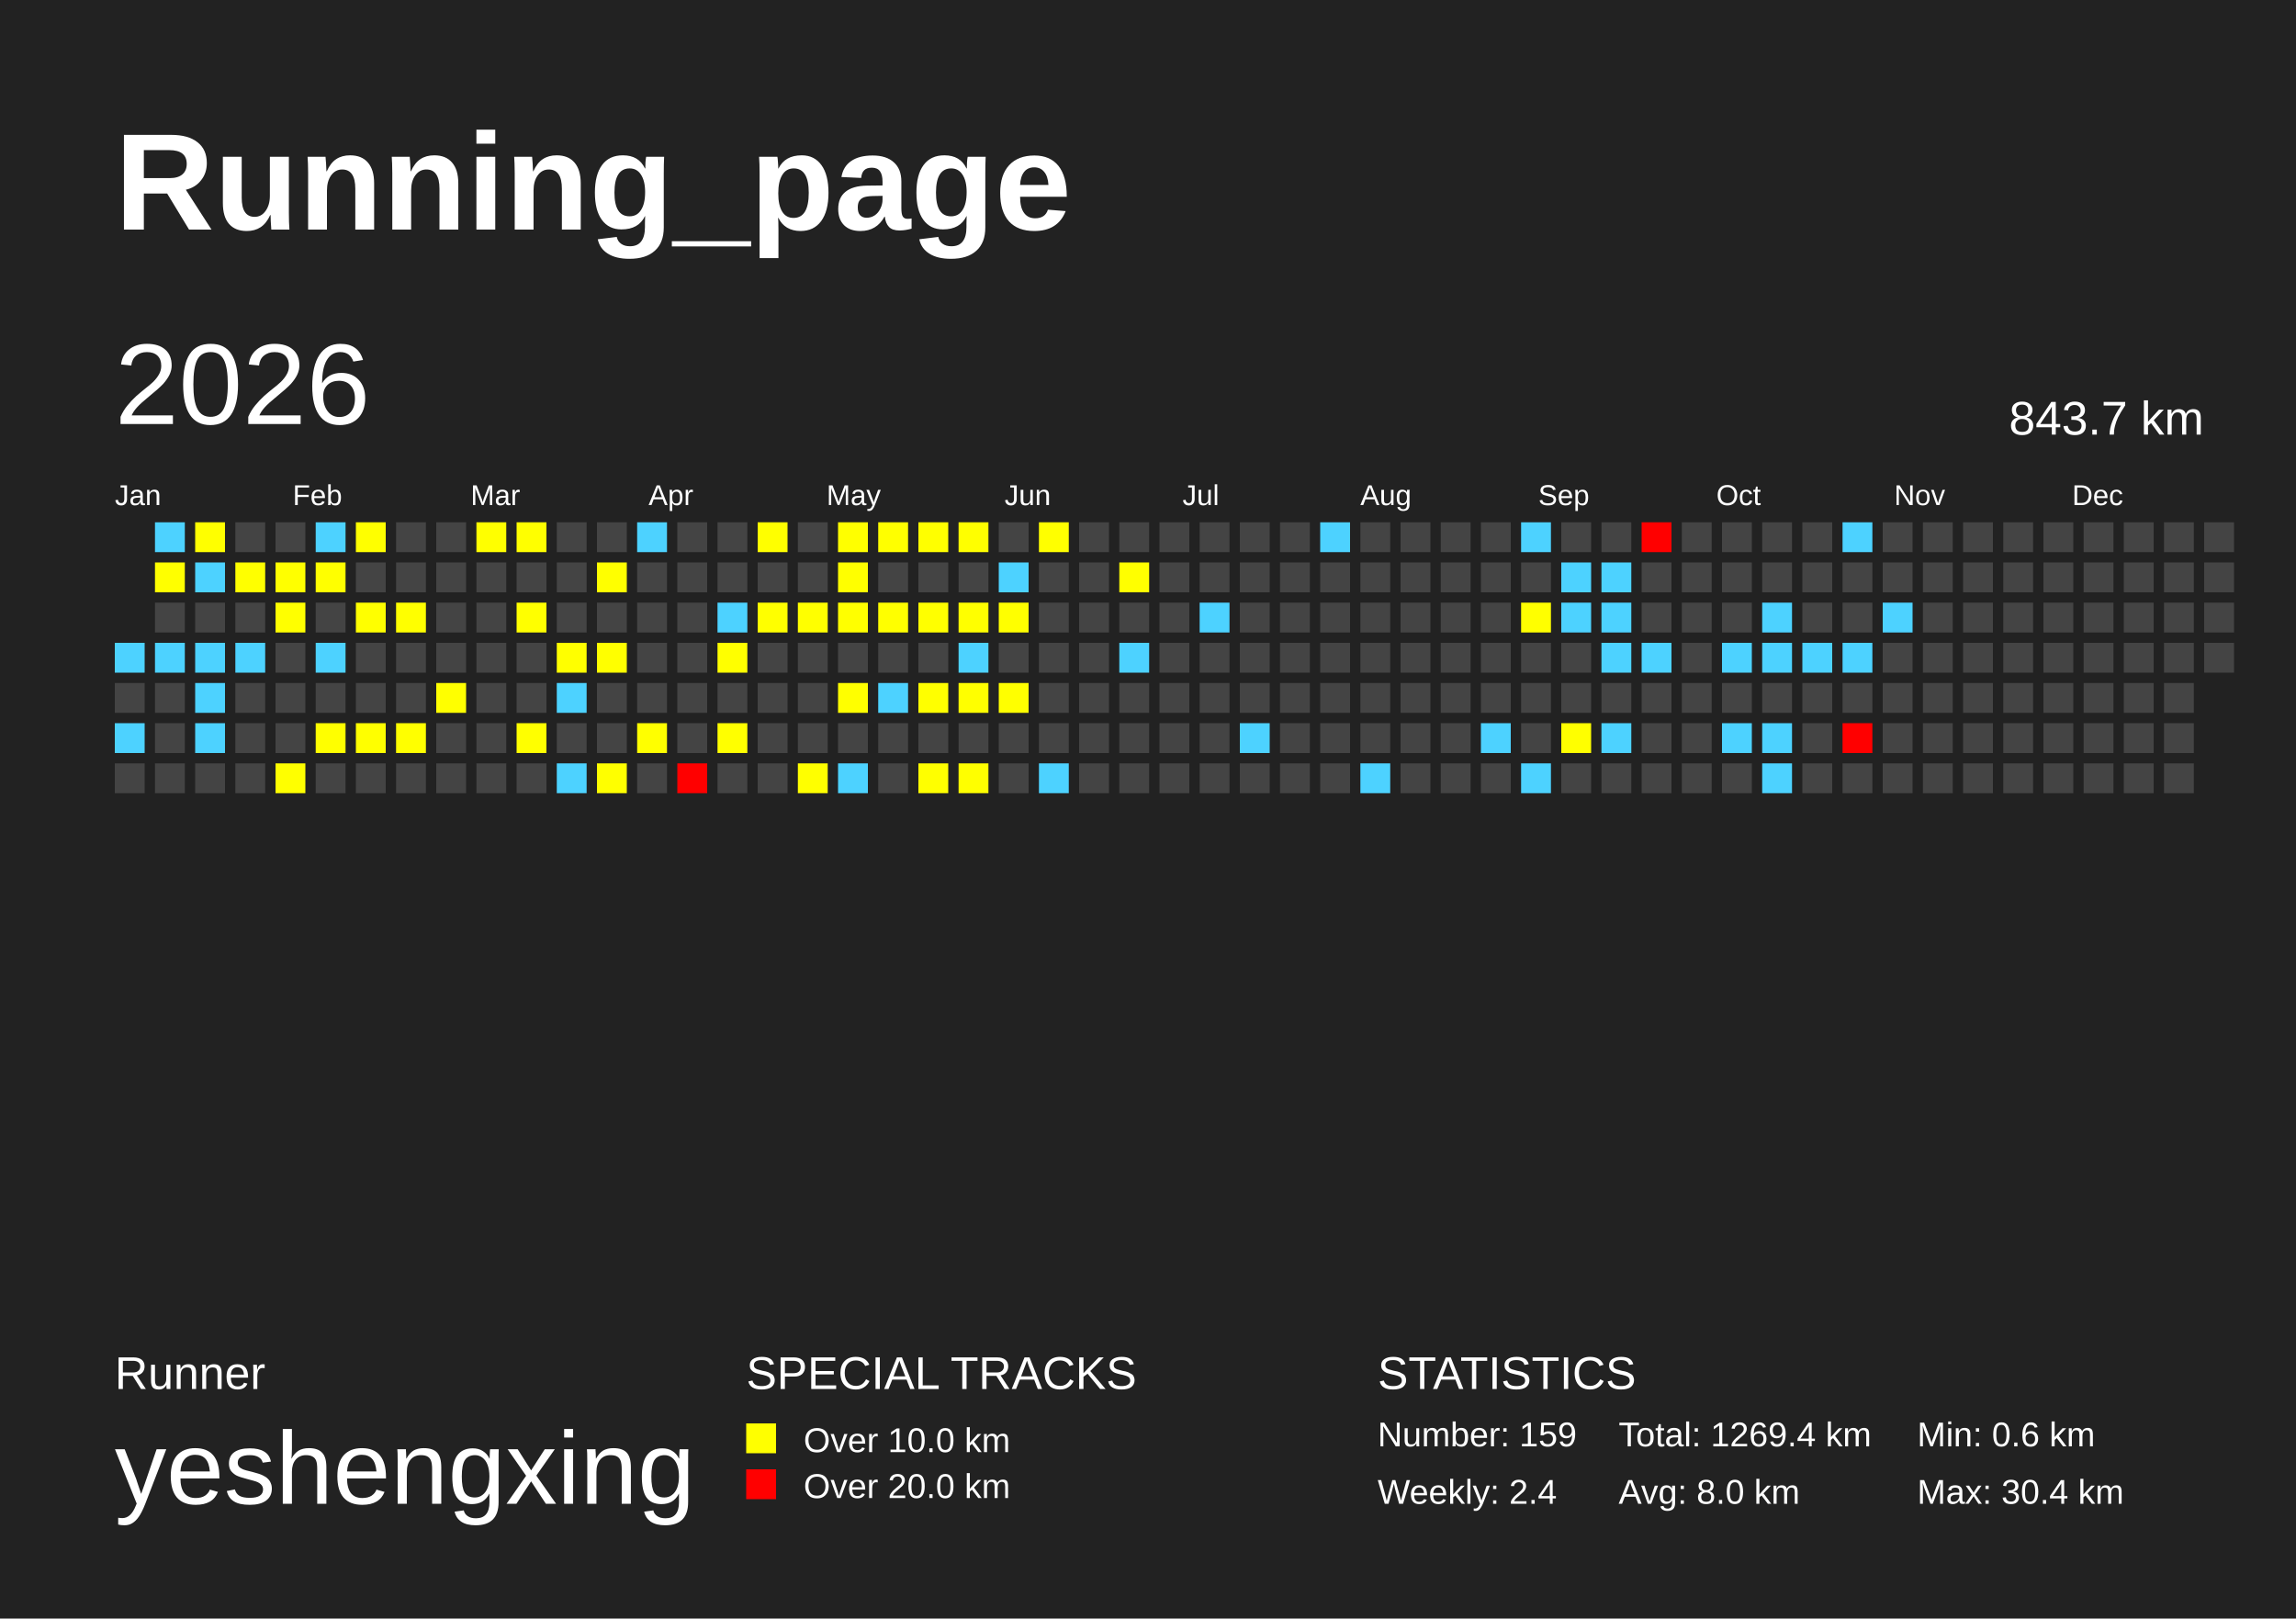
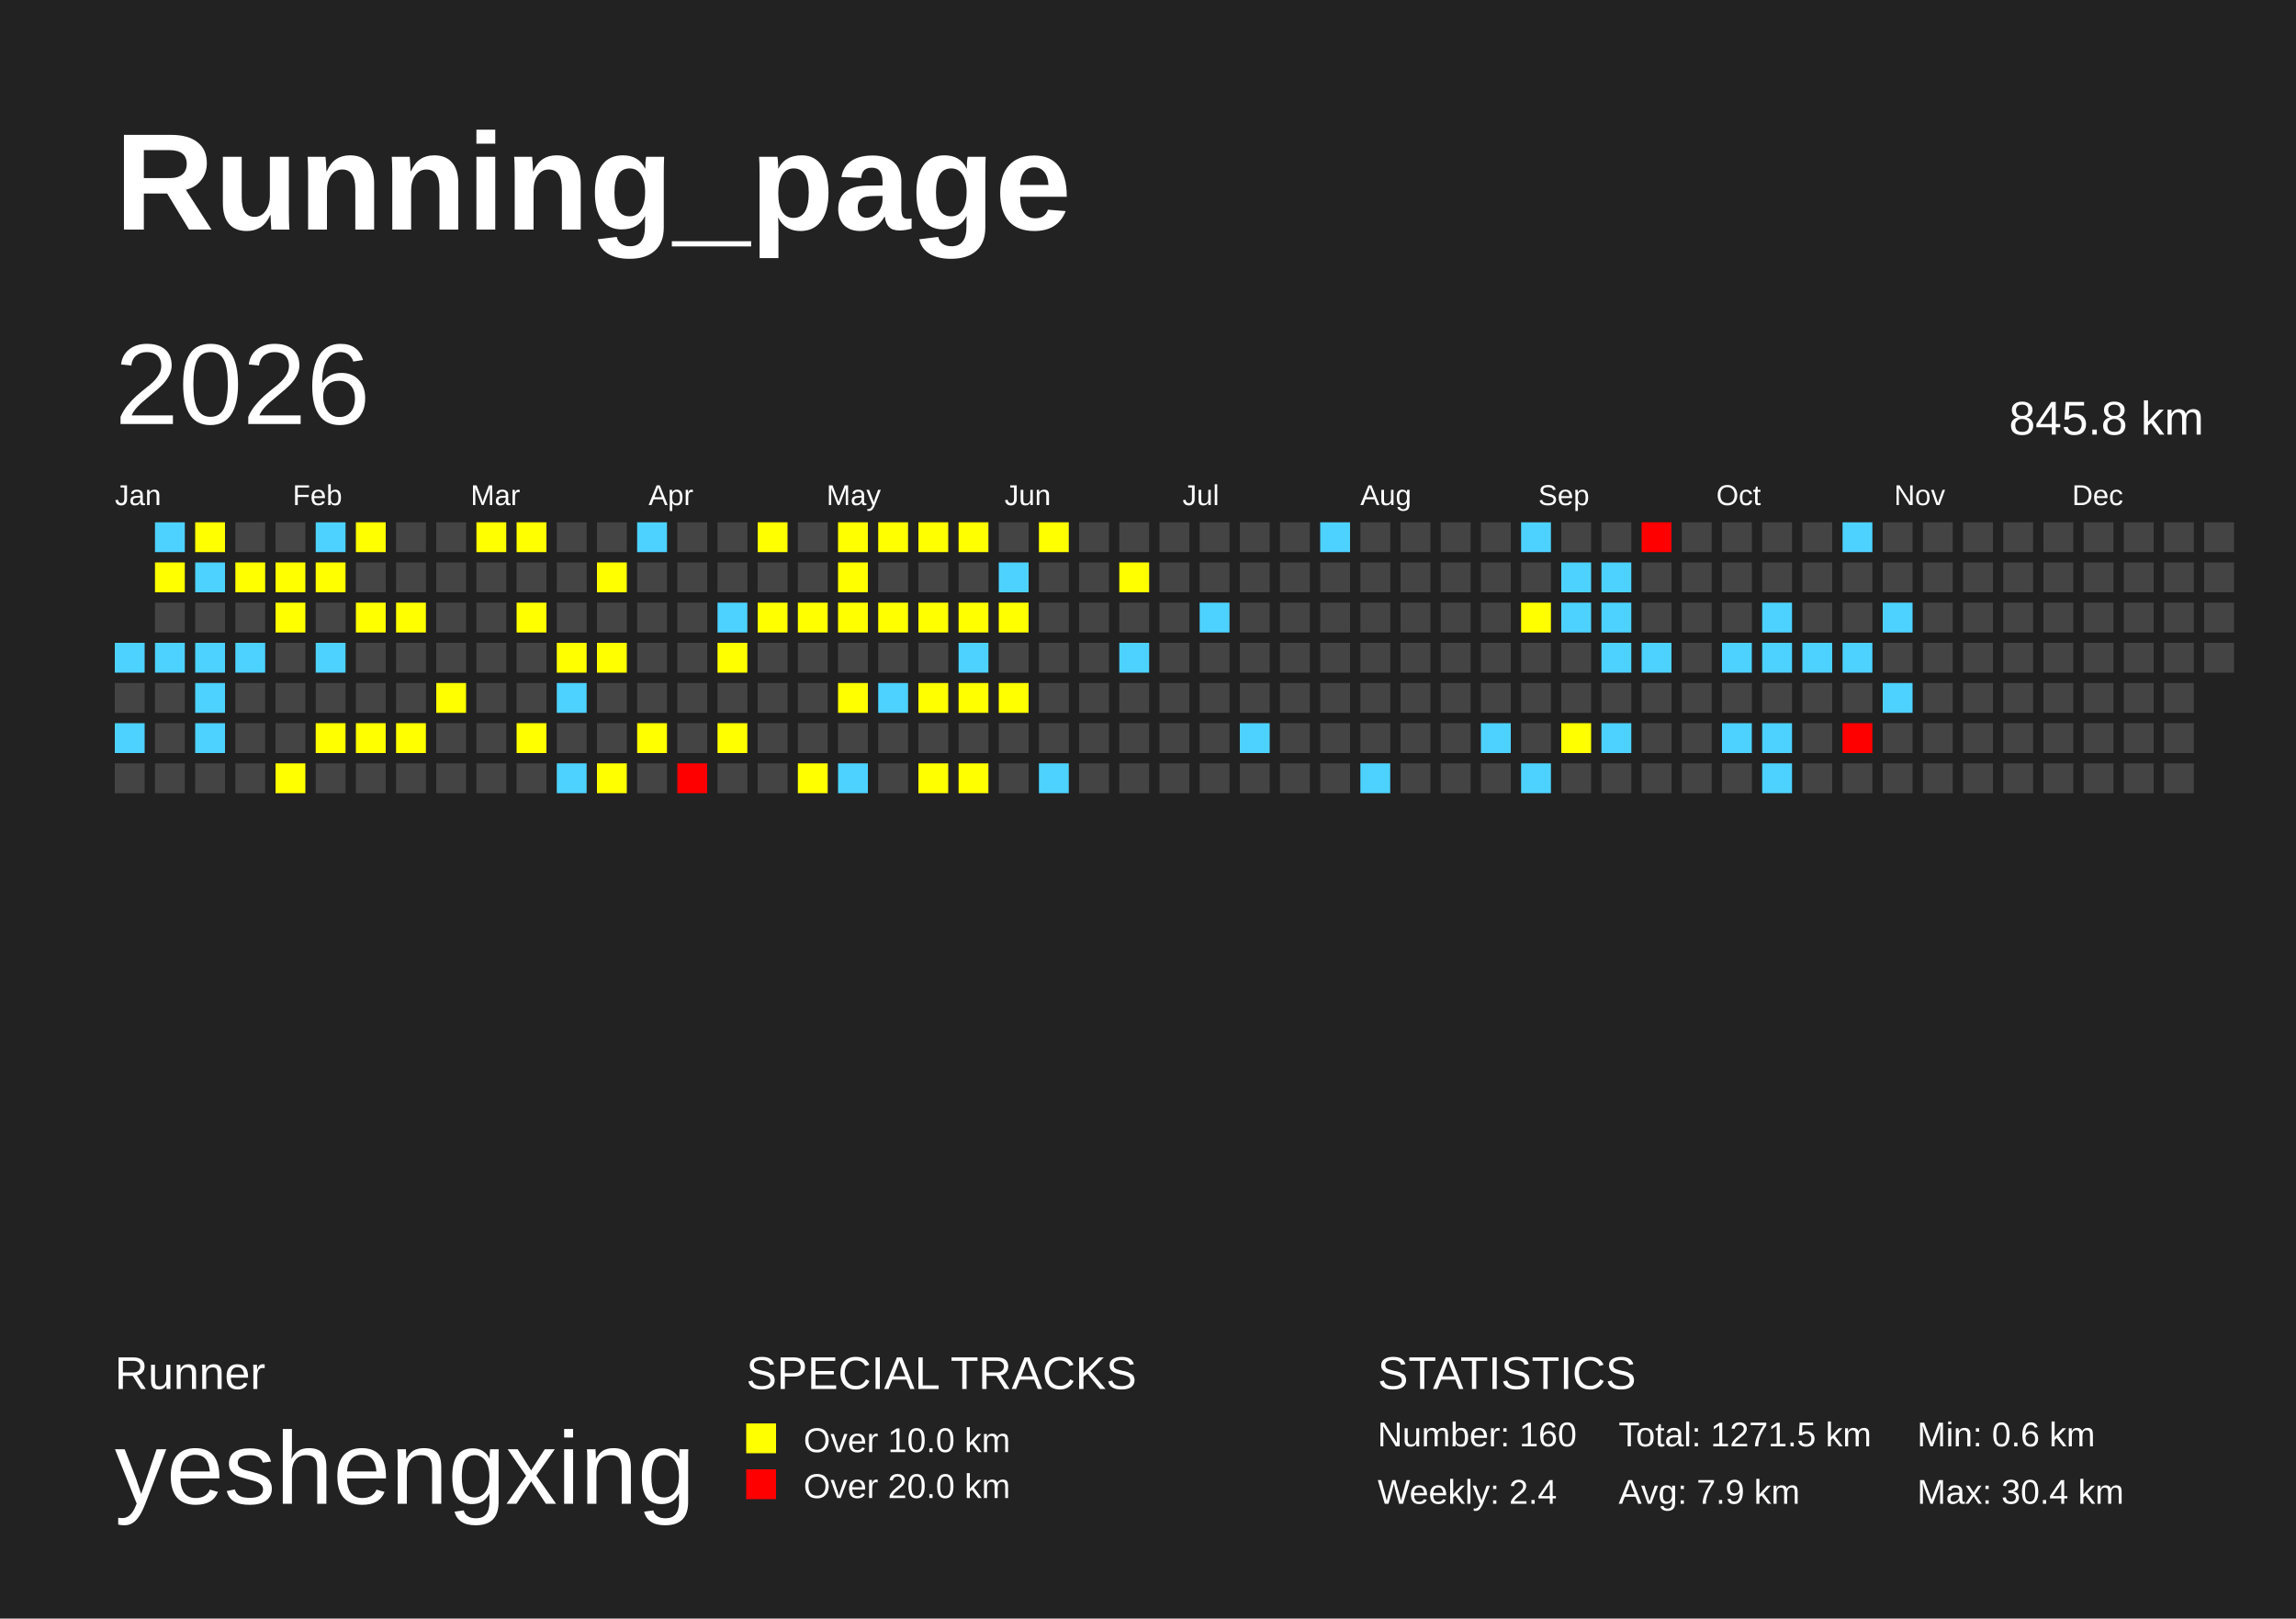
<svg xmlns="http://www.w3.org/2000/svg" baseProfile="full" height="141mm" version="1.1" viewBox="0,0,200,141" width="200mm">
  <defs />
  <rect fill="#222222" height="141" width="200" x="0" y="0" />
  <text fill="#FFFFFF" style="font-size:12px; font-family:Arial; font-weight:bold;" x="10" y="20">Running_page</text>
  <text fill="#FFFFFF" style="font-size:4px; font-family:Arial" x="10" y="121">Runner</text>
  <text fill="#FFFFFF" style="font-size:9px; font-family:Arial" x="10" y="131">yeshengxing</text>
  <text fill="#FFFFFF" style="font-size:4px; font-family:Arial" x="65" y="121">SPECIAL TRACKS</text>
  <rect fill="yellow" height="2.6" width="2.6" x="65" y="124" />
  <text fill="#FFFFFF" style="font-size:3px; font-family:Arial" x="70" y="126.5">Over 10.0 km</text>
  <rect fill="red" height="2.6" width="2.6" x="65" y="128" />
  <text fill="#FFFFFF" style="font-size:3px; font-family:Arial" x="70" y="130.5">Over 20.0 km</text>
  <text fill="#FFFFFF" style="font-size:4px; font-family:Arial" x="120" y="121">STATISTICS</text>
-   <text fill="#FFFFFF" style="font-size:3px; font-family:Arial" x="120" y="126">Number: 159</text>
+   <text fill="#FFFFFF" style="font-size:3px; font-family:Arial" x="120" y="126">Number: 160</text>
  <text fill="#FFFFFF" style="font-size:3px; font-family:Arial" x="120" y="131">Weekly: 2.4</text>
-   <text fill="#FFFFFF" style="font-size:3px; font-family:Arial" x="141" y="126">Total: 1269.4 km</text>
-   <text fill="#FFFFFF" style="font-size:3px; font-family:Arial" x="141" y="131">Avg: 8.0 km</text>
+   <text fill="#FFFFFF" style="font-size:3px; font-family:Arial" x="141" y="126">Total: 1271.5 km</text>
+   <text fill="#FFFFFF" style="font-size:3px; font-family:Arial" x="141" y="131">Avg: 7.9 km</text>
  <text fill="#FFFFFF" style="font-size:3px; font-family:Arial" x="167" y="126">Min: 0.6 km</text>
  <text fill="#FFFFFF" style="font-size:3px; font-family:Arial" x="167" y="131">Max: 30.4 km</text>
  <text dominant-baseline="hanging" fill="#FFFFFF" style="font-size:10.0px; font-family:Arial;" x="10" y="30">2026</text>
-   <text dominant-baseline="hanging" fill="#FFFFFF" style="font-size:4.125px; font-family:Arial;" x="175" y="35">843.7 km</text>
+   <text dominant-baseline="hanging" fill="#FFFFFF" style="font-size:4.125px; font-family:Arial;" x="175" y="35">845.8 km</text>
  <text fill="#FFFFFF" style="font-size:2.5px; font-family:Arial" x="10.0" y="44">Jan</text>
  <text fill="#FFFFFF" style="font-size:2.5px; font-family:Arial" x="25.5" y="44">Feb</text>
  <text fill="#FFFFFF" style="font-size:2.5px; font-family:Arial" x="41.0" y="44">Mar</text>
  <text fill="#FFFFFF" style="font-size:2.5px; font-family:Arial" x="56.5" y="44">Apr</text>
  <text fill="#FFFFFF" style="font-size:2.5px; font-family:Arial" x="72.0" y="44">May</text>
  <text fill="#FFFFFF" style="font-size:2.5px; font-family:Arial" x="87.5" y="44">Jun</text>
  <text fill="#FFFFFF" style="font-size:2.5px; font-family:Arial" x="103.0" y="44">Jul</text>
  <text fill="#FFFFFF" style="font-size:2.5px; font-family:Arial" x="118.5" y="44">Aug</text>
  <text fill="#FFFFFF" style="font-size:2.5px; font-family:Arial" x="134.0" y="44">Sep</text>
  <text fill="#FFFFFF" style="font-size:2.5px; font-family:Arial" x="149.5" y="44">Oct</text>
  <text fill="#FFFFFF" style="font-size:2.5px; font-family:Arial" x="165.0" y="44">Nov</text>
  <text fill="#FFFFFF" style="font-size:2.5px; font-family:Arial" x="180.5" y="44">Dec</text>
  <rect fill="#4dd2ff" height="2.6" width="2.6" x="10.0" y="56.0" />
  <rect fill="#444444" height="2.6" width="2.6" x="10.0" y="59.5" />
  <rect fill="#4dd2ff" height="2.6" width="2.6" x="10.0" y="63.0" />
  <rect fill="#444444" height="2.6" width="2.6" x="10.0" y="66.5" />
  <rect fill="#4dd2ff" height="2.6" width="2.6" x="13.5" y="45.5" />
  <rect fill="yellow" height="2.6" width="2.6" x="13.5" y="49.0" />
  <rect fill="#444444" height="2.6" width="2.6" x="13.5" y="52.5" />
  <rect fill="#4dd2ff" height="2.6" width="2.6" x="13.5" y="56.0" />
  <rect fill="#444444" height="2.6" width="2.6" x="13.5" y="59.5" />
  <rect fill="#444444" height="2.6" width="2.6" x="13.5" y="63.0" />
  <rect fill="#444444" height="2.6" width="2.6" x="13.5" y="66.5" />
  <rect fill="yellow" height="2.6" width="2.6" x="17.0" y="45.5" />
  <rect fill="#4dd2ff" height="2.6" width="2.6" x="17.0" y="49.0" />
  <rect fill="#444444" height="2.6" width="2.6" x="17.0" y="52.5" />
  <rect fill="#4dd2ff" height="2.6" width="2.6" x="17.0" y="56.0" />
  <rect fill="#4dd2ff" height="2.6" width="2.6" x="17.0" y="59.5" />
  <rect fill="#4dd2ff" height="2.6" width="2.6" x="17.0" y="63.0" />
  <rect fill="#444444" height="2.6" width="2.6" x="17.0" y="66.5" />
  <rect fill="#444444" height="2.6" width="2.6" x="20.5" y="45.5" />
  <rect fill="yellow" height="2.6" width="2.6" x="20.5" y="49.0" />
  <rect fill="#444444" height="2.6" width="2.6" x="20.5" y="52.5" />
  <rect fill="#4dd2ff" height="2.6" width="2.6" x="20.5" y="56.0" />
  <rect fill="#444444" height="2.6" width="2.6" x="20.5" y="59.5" />
  <rect fill="#444444" height="2.6" width="2.6" x="20.5" y="63.0" />
  <rect fill="#444444" height="2.6" width="2.6" x="20.5" y="66.5" />
  <rect fill="#444444" height="2.6" width="2.6" x="24.0" y="45.5" />
  <rect fill="yellow" height="2.6" width="2.6" x="24.0" y="49.0" />
  <rect fill="yellow" height="2.6" width="2.6" x="24.0" y="52.5" />
  <rect fill="#444444" height="2.6" width="2.6" x="24.0" y="56.0" />
  <rect fill="#444444" height="2.6" width="2.6" x="24.0" y="59.5" />
  <rect fill="#444444" height="2.6" width="2.6" x="24.0" y="63.0" />
  <rect fill="yellow" height="2.6" width="2.6" x="24.0" y="66.5" />
  <rect fill="#4dd2ff" height="2.6" width="2.6" x="27.5" y="45.5" />
  <rect fill="yellow" height="2.6" width="2.6" x="27.5" y="49.0" />
  <rect fill="#444444" height="2.6" width="2.6" x="27.5" y="52.5" />
  <rect fill="#4dd2ff" height="2.6" width="2.6" x="27.5" y="56.0" />
  <rect fill="#444444" height="2.6" width="2.6" x="27.5" y="59.5" />
  <rect fill="yellow" height="2.6" width="2.6" x="27.5" y="63.0" />
  <rect fill="#444444" height="2.6" width="2.6" x="27.5" y="66.5" />
  <rect fill="yellow" height="2.6" width="2.6" x="31.0" y="45.5" />
  <rect fill="#444444" height="2.6" width="2.6" x="31.0" y="49.0" />
  <rect fill="yellow" height="2.6" width="2.6" x="31.0" y="52.5" />
  <rect fill="#444444" height="2.6" width="2.6" x="31.0" y="56.0" />
  <rect fill="#444444" height="2.6" width="2.6" x="31.0" y="59.5" />
  <rect fill="yellow" height="2.6" width="2.6" x="31.0" y="63.0" />
  <rect fill="#444444" height="2.6" width="2.6" x="31.0" y="66.5" />
  <rect fill="#444444" height="2.6" width="2.6" x="34.5" y="45.5" />
  <rect fill="#444444" height="2.6" width="2.6" x="34.5" y="49.0" />
  <rect fill="yellow" height="2.6" width="2.6" x="34.5" y="52.5" />
  <rect fill="#444444" height="2.6" width="2.6" x="34.5" y="56.0" />
  <rect fill="#444444" height="2.6" width="2.6" x="34.5" y="59.5" />
  <rect fill="yellow" height="2.6" width="2.6" x="34.5" y="63.0" />
  <rect fill="#444444" height="2.6" width="2.6" x="34.5" y="66.5" />
  <rect fill="#444444" height="2.6" width="2.6" x="38.0" y="45.5" />
  <rect fill="#444444" height="2.6" width="2.6" x="38.0" y="49.0" />
  <rect fill="#444444" height="2.6" width="2.6" x="38.0" y="52.5" />
  <rect fill="#444444" height="2.6" width="2.6" x="38.0" y="56.0" />
  <rect fill="yellow" height="2.6" width="2.6" x="38.0" y="59.5" />
  <rect fill="#444444" height="2.6" width="2.6" x="38.0" y="63.0" />
  <rect fill="#444444" height="2.6" width="2.6" x="38.0" y="66.5" />
  <rect fill="yellow" height="2.6" width="2.6" x="41.5" y="45.5" />
  <rect fill="#444444" height="2.6" width="2.6" x="41.5" y="49.0" />
  <rect fill="#444444" height="2.6" width="2.6" x="41.5" y="52.5" />
  <rect fill="#444444" height="2.6" width="2.6" x="41.5" y="56.0" />
  <rect fill="#444444" height="2.6" width="2.6" x="41.5" y="59.5" />
  <rect fill="#444444" height="2.6" width="2.6" x="41.5" y="63.0" />
  <rect fill="#444444" height="2.6" width="2.6" x="41.5" y="66.5" />
  <rect fill="yellow" height="2.6" width="2.6" x="45.0" y="45.5" />
  <rect fill="#444444" height="2.6" width="2.6" x="45.0" y="49.0" />
  <rect fill="yellow" height="2.6" width="2.6" x="45.0" y="52.5" />
  <rect fill="#444444" height="2.6" width="2.6" x="45.0" y="56.0" />
  <rect fill="#444444" height="2.6" width="2.6" x="45.0" y="59.5" />
  <rect fill="yellow" height="2.6" width="2.6" x="45.0" y="63.0" />
  <rect fill="#444444" height="2.6" width="2.6" x="45.0" y="66.5" />
  <rect fill="#444444" height="2.6" width="2.6" x="48.5" y="45.5" />
  <rect fill="#444444" height="2.6" width="2.6" x="48.5" y="49.0" />
  <rect fill="#444444" height="2.6" width="2.6" x="48.5" y="52.5" />
  <rect fill="yellow" height="2.6" width="2.6" x="48.5" y="56.0" />
  <rect fill="#4dd2ff" height="2.6" width="2.6" x="48.5" y="59.5" />
  <rect fill="#444444" height="2.6" width="2.6" x="48.5" y="63.0" />
  <rect fill="#4dd2ff" height="2.6" width="2.6" x="48.5" y="66.5" />
  <rect fill="#444444" height="2.6" width="2.6" x="52.0" y="45.5" />
  <rect fill="yellow" height="2.6" width="2.6" x="52.0" y="49.0" />
  <rect fill="#444444" height="2.6" width="2.6" x="52.0" y="52.5" />
  <rect fill="yellow" height="2.6" width="2.6" x="52.0" y="56.0" />
  <rect fill="#444444" height="2.6" width="2.6" x="52.0" y="59.5" />
  <rect fill="#444444" height="2.6" width="2.6" x="52.0" y="63.0" />
  <rect fill="yellow" height="2.6" width="2.6" x="52.0" y="66.5" />
  <rect fill="#4dd2ff" height="2.6" width="2.6" x="55.5" y="45.5" />
  <rect fill="#444444" height="2.6" width="2.6" x="55.5" y="49.0" />
  <rect fill="#444444" height="2.6" width="2.6" x="55.5" y="52.5" />
  <rect fill="#444444" height="2.6" width="2.6" x="55.5" y="56.0" />
  <rect fill="#444444" height="2.6" width="2.6" x="55.5" y="59.5" />
  <rect fill="yellow" height="2.6" width="2.6" x="55.5" y="63.0" />
  <rect fill="#444444" height="2.6" width="2.6" x="55.5" y="66.5" />
  <rect fill="#444444" height="2.6" width="2.6" x="59.0" y="45.5" />
  <rect fill="#444444" height="2.6" width="2.6" x="59.0" y="49.0" />
  <rect fill="#444444" height="2.6" width="2.6" x="59.0" y="52.5" />
  <rect fill="#444444" height="2.6" width="2.6" x="59.0" y="56.0" />
  <rect fill="#444444" height="2.6" width="2.6" x="59.0" y="59.5" />
  <rect fill="#444444" height="2.6" width="2.6" x="59.0" y="63.0" />
  <rect fill="red" height="2.6" width="2.6" x="59.0" y="66.5" />
  <rect fill="#444444" height="2.6" width="2.6" x="62.5" y="45.5" />
  <rect fill="#444444" height="2.6" width="2.6" x="62.5" y="49.0" />
  <rect fill="#4dd2ff" height="2.6" width="2.6" x="62.5" y="52.5" />
  <rect fill="yellow" height="2.6" width="2.6" x="62.5" y="56.0" />
  <rect fill="#444444" height="2.6" width="2.6" x="62.5" y="59.5" />
  <rect fill="yellow" height="2.6" width="2.6" x="62.5" y="63.0" />
  <rect fill="#444444" height="2.6" width="2.6" x="62.5" y="66.5" />
  <rect fill="yellow" height="2.6" width="2.6" x="66.0" y="45.5" />
  <rect fill="#444444" height="2.6" width="2.6" x="66.0" y="49.0" />
  <rect fill="yellow" height="2.6" width="2.6" x="66.0" y="52.5" />
  <rect fill="#444444" height="2.6" width="2.6" x="66.0" y="56.0" />
  <rect fill="#444444" height="2.6" width="2.6" x="66.0" y="59.5" />
  <rect fill="#444444" height="2.6" width="2.6" x="66.0" y="63.0" />
  <rect fill="#444444" height="2.6" width="2.6" x="66.0" y="66.5" />
  <rect fill="#444444" height="2.6" width="2.6" x="69.5" y="45.5" />
  <rect fill="#444444" height="2.6" width="2.6" x="69.5" y="49.0" />
  <rect fill="yellow" height="2.6" width="2.6" x="69.5" y="52.5" />
  <rect fill="#444444" height="2.6" width="2.6" x="69.5" y="56.0" />
  <rect fill="#444444" height="2.6" width="2.6" x="69.5" y="59.5" />
  <rect fill="#444444" height="2.6" width="2.6" x="69.5" y="63.0" />
  <rect fill="yellow" height="2.6" width="2.6" x="69.5" y="66.5" />
  <rect fill="yellow" height="2.6" width="2.6" x="73.0" y="45.5" />
  <rect fill="yellow" height="2.6" width="2.6" x="73.0" y="49.0" />
  <rect fill="yellow" height="2.6" width="2.6" x="73.0" y="52.5" />
  <rect fill="#444444" height="2.6" width="2.6" x="73.0" y="56.0" />
  <rect fill="yellow" height="2.6" width="2.6" x="73.0" y="59.5" />
  <rect fill="#444444" height="2.6" width="2.6" x="73.0" y="63.0" />
  <rect fill="#4dd2ff" height="2.6" width="2.6" x="73.0" y="66.5" />
  <rect fill="yellow" height="2.6" width="2.6" x="76.5" y="45.5" />
  <rect fill="#444444" height="2.6" width="2.6" x="76.5" y="49.0" />
  <rect fill="yellow" height="2.6" width="2.6" x="76.5" y="52.5" />
  <rect fill="#444444" height="2.6" width="2.6" x="76.5" y="56.0" />
  <rect fill="#4dd2ff" height="2.6" width="2.6" x="76.5" y="59.5" />
  <rect fill="#444444" height="2.6" width="2.6" x="76.5" y="63.0" />
  <rect fill="#444444" height="2.6" width="2.6" x="76.5" y="66.5" />
  <rect fill="yellow" height="2.6" width="2.6" x="80.0" y="45.5" />
  <rect fill="#444444" height="2.6" width="2.6" x="80.0" y="49.0" />
  <rect fill="yellow" height="2.6" width="2.6" x="80.0" y="52.5" />
  <rect fill="#444444" height="2.6" width="2.6" x="80.0" y="56.0" />
  <rect fill="yellow" height="2.6" width="2.6" x="80.0" y="59.5" />
  <rect fill="#444444" height="2.6" width="2.6" x="80.0" y="63.0" />
  <rect fill="yellow" height="2.6" width="2.6" x="80.0" y="66.5" />
  <rect fill="yellow" height="2.6" width="2.6" x="83.5" y="45.5" />
  <rect fill="#444444" height="2.6" width="2.6" x="83.5" y="49.0" />
  <rect fill="yellow" height="2.6" width="2.6" x="83.5" y="52.5" />
  <rect fill="#4dd2ff" height="2.6" width="2.6" x="83.5" y="56.0" />
  <rect fill="yellow" height="2.6" width="2.6" x="83.5" y="59.5" />
  <rect fill="#444444" height="2.6" width="2.6" x="83.5" y="63.0" />
  <rect fill="yellow" height="2.6" width="2.6" x="83.5" y="66.5" />
  <rect fill="#444444" height="2.6" width="2.6" x="87.0" y="45.5" />
  <rect fill="#4dd2ff" height="2.6" width="2.6" x="87.0" y="49.0" />
  <rect fill="yellow" height="2.6" width="2.6" x="87.0" y="52.5" />
  <rect fill="#444444" height="2.6" width="2.6" x="87.0" y="56.0" />
  <rect fill="yellow" height="2.6" width="2.6" x="87.0" y="59.5" />
  <rect fill="#444444" height="2.6" width="2.6" x="87.0" y="63.0" />
  <rect fill="#444444" height="2.6" width="2.6" x="87.0" y="66.5" />
  <rect fill="yellow" height="2.6" width="2.6" x="90.5" y="45.5" />
  <rect fill="#444444" height="2.6" width="2.6" x="90.5" y="49.0" />
  <rect fill="#444444" height="2.6" width="2.6" x="90.5" y="52.5" />
  <rect fill="#444444" height="2.6" width="2.6" x="90.5" y="56.0" />
  <rect fill="#444444" height="2.6" width="2.6" x="90.5" y="59.5" />
  <rect fill="#444444" height="2.6" width="2.6" x="90.5" y="63.0" />
  <rect fill="#4dd2ff" height="2.6" width="2.6" x="90.5" y="66.5" />
  <rect fill="#444444" height="2.6" width="2.6" x="94.0" y="45.5" />
  <rect fill="#444444" height="2.6" width="2.6" x="94.0" y="49.0" />
  <rect fill="#444444" height="2.6" width="2.6" x="94.0" y="52.5" />
  <rect fill="#444444" height="2.6" width="2.6" x="94.0" y="56.0" />
  <rect fill="#444444" height="2.6" width="2.6" x="94.0" y="59.5" />
  <rect fill="#444444" height="2.6" width="2.6" x="94.0" y="63.0" />
  <rect fill="#444444" height="2.6" width="2.6" x="94.0" y="66.5" />
  <rect fill="#444444" height="2.6" width="2.6" x="97.5" y="45.5" />
  <rect fill="yellow" height="2.6" width="2.6" x="97.5" y="49.0" />
  <rect fill="#444444" height="2.6" width="2.6" x="97.5" y="52.5" />
  <rect fill="#4dd2ff" height="2.6" width="2.6" x="97.5" y="56.0" />
  <rect fill="#444444" height="2.6" width="2.6" x="97.5" y="59.5" />
  <rect fill="#444444" height="2.6" width="2.6" x="97.5" y="63.0" />
  <rect fill="#444444" height="2.6" width="2.6" x="97.5" y="66.5" />
  <rect fill="#444444" height="2.6" width="2.6" x="101.0" y="45.5" />
  <rect fill="#444444" height="2.6" width="2.6" x="101.0" y="49.0" />
  <rect fill="#444444" height="2.6" width="2.6" x="101.0" y="52.5" />
  <rect fill="#444444" height="2.6" width="2.6" x="101.0" y="56.0" />
  <rect fill="#444444" height="2.6" width="2.6" x="101.0" y="59.5" />
  <rect fill="#444444" height="2.6" width="2.6" x="101.0" y="63.0" />
  <rect fill="#444444" height="2.6" width="2.6" x="101.0" y="66.5" />
  <rect fill="#444444" height="2.6" width="2.6" x="104.5" y="45.5" />
  <rect fill="#444444" height="2.6" width="2.6" x="104.5" y="49.0" />
  <rect fill="#4dd2ff" height="2.6" width="2.6" x="104.5" y="52.5" />
  <rect fill="#444444" height="2.6" width="2.6" x="104.5" y="56.0" />
  <rect fill="#444444" height="2.6" width="2.6" x="104.5" y="59.5" />
  <rect fill="#444444" height="2.6" width="2.6" x="104.5" y="63.0" />
  <rect fill="#444444" height="2.6" width="2.6" x="104.5" y="66.5" />
  <rect fill="#444444" height="2.6" width="2.6" x="108.0" y="45.5" />
  <rect fill="#444444" height="2.6" width="2.6" x="108.0" y="49.0" />
  <rect fill="#444444" height="2.6" width="2.6" x="108.0" y="52.5" />
  <rect fill="#444444" height="2.6" width="2.6" x="108.0" y="56.0" />
  <rect fill="#444444" height="2.6" width="2.6" x="108.0" y="59.5" />
  <rect fill="#4dd2ff" height="2.6" width="2.6" x="108.0" y="63.0" />
  <rect fill="#444444" height="2.6" width="2.6" x="108.0" y="66.5" />
  <rect fill="#444444" height="2.6" width="2.6" x="111.5" y="45.5" />
  <rect fill="#444444" height="2.6" width="2.6" x="111.5" y="49.0" />
  <rect fill="#444444" height="2.6" width="2.6" x="111.5" y="52.5" />
  <rect fill="#444444" height="2.6" width="2.6" x="111.5" y="56.0" />
  <rect fill="#444444" height="2.6" width="2.6" x="111.5" y="59.5" />
  <rect fill="#444444" height="2.6" width="2.6" x="111.5" y="63.0" />
  <rect fill="#444444" height="2.6" width="2.6" x="111.5" y="66.5" />
  <rect fill="#4dd2ff" height="2.6" width="2.6" x="115.0" y="45.5" />
  <rect fill="#444444" height="2.6" width="2.6" x="115.0" y="49.0" />
  <rect fill="#444444" height="2.6" width="2.6" x="115.0" y="52.5" />
  <rect fill="#444444" height="2.6" width="2.6" x="115.0" y="56.0" />
  <rect fill="#444444" height="2.6" width="2.6" x="115.0" y="59.5" />
  <rect fill="#444444" height="2.6" width="2.6" x="115.0" y="63.0" />
  <rect fill="#444444" height="2.6" width="2.6" x="115.0" y="66.5" />
  <rect fill="#444444" height="2.6" width="2.6" x="118.5" y="45.5" />
  <rect fill="#444444" height="2.6" width="2.6" x="118.5" y="49.0" />
  <rect fill="#444444" height="2.6" width="2.6" x="118.5" y="52.5" />
  <rect fill="#444444" height="2.6" width="2.6" x="118.5" y="56.0" />
  <rect fill="#444444" height="2.6" width="2.6" x="118.5" y="59.5" />
  <rect fill="#444444" height="2.6" width="2.6" x="118.5" y="63.0" />
  <rect fill="#4dd2ff" height="2.6" width="2.6" x="118.5" y="66.5" />
  <rect fill="#444444" height="2.6" width="2.6" x="122.0" y="45.5" />
  <rect fill="#444444" height="2.6" width="2.6" x="122.0" y="49.0" />
  <rect fill="#444444" height="2.6" width="2.6" x="122.0" y="52.5" />
  <rect fill="#444444" height="2.6" width="2.6" x="122.0" y="56.0" />
  <rect fill="#444444" height="2.6" width="2.6" x="122.0" y="59.5" />
  <rect fill="#444444" height="2.6" width="2.6" x="122.0" y="63.0" />
  <rect fill="#444444" height="2.6" width="2.6" x="122.0" y="66.5" />
  <rect fill="#444444" height="2.6" width="2.6" x="125.5" y="45.5" />
  <rect fill="#444444" height="2.6" width="2.6" x="125.5" y="49.0" />
  <rect fill="#444444" height="2.6" width="2.6" x="125.5" y="52.5" />
  <rect fill="#444444" height="2.6" width="2.6" x="125.5" y="56.0" />
  <rect fill="#444444" height="2.6" width="2.6" x="125.5" y="59.5" />
  <rect fill="#444444" height="2.6" width="2.6" x="125.5" y="63.0" />
  <rect fill="#444444" height="2.6" width="2.6" x="125.5" y="66.5" />
  <rect fill="#444444" height="2.6" width="2.6" x="129.0" y="45.5" />
  <rect fill="#444444" height="2.6" width="2.6" x="129.0" y="49.0" />
  <rect fill="#444444" height="2.6" width="2.6" x="129.0" y="52.5" />
  <rect fill="#444444" height="2.6" width="2.6" x="129.0" y="56.0" />
  <rect fill="#444444" height="2.6" width="2.6" x="129.0" y="59.5" />
  <rect fill="#4dd2ff" height="2.6" width="2.6" x="129.0" y="63.0" />
  <rect fill="#444444" height="2.6" width="2.6" x="129.0" y="66.5" />
  <rect fill="#4dd2ff" height="2.6" width="2.6" x="132.5" y="45.5" />
  <rect fill="#444444" height="2.6" width="2.6" x="132.5" y="49.0" />
  <rect fill="yellow" height="2.6" width="2.6" x="132.5" y="52.5" />
  <rect fill="#444444" height="2.6" width="2.6" x="132.5" y="56.0" />
  <rect fill="#444444" height="2.6" width="2.6" x="132.5" y="59.5" />
  <rect fill="#444444" height="2.6" width="2.6" x="132.5" y="63.0" />
  <rect fill="#4dd2ff" height="2.6" width="2.6" x="132.5" y="66.5" />
  <rect fill="#444444" height="2.6" width="2.6" x="136.0" y="45.5" />
  <rect fill="#4dd2ff" height="2.6" width="2.6" x="136.0" y="49.0" />
  <rect fill="#4dd2ff" height="2.6" width="2.6" x="136.0" y="52.5" />
  <rect fill="#444444" height="2.6" width="2.6" x="136.0" y="56.0" />
  <rect fill="#444444" height="2.6" width="2.6" x="136.0" y="59.5" />
  <rect fill="yellow" height="2.6" width="2.6" x="136.0" y="63.0" />
  <rect fill="#444444" height="2.6" width="2.6" x="136.0" y="66.5" />
  <rect fill="#444444" height="2.6" width="2.6" x="139.5" y="45.5" />
  <rect fill="#4dd2ff" height="2.6" width="2.6" x="139.5" y="49.0" />
  <rect fill="#4dd2ff" height="2.6" width="2.6" x="139.5" y="52.5" />
  <rect fill="#4dd2ff" height="2.6" width="2.6" x="139.5" y="56.0" />
  <rect fill="#444444" height="2.6" width="2.6" x="139.5" y="59.5" />
  <rect fill="#4dd2ff" height="2.6" width="2.6" x="139.5" y="63.0" />
  <rect fill="#444444" height="2.6" width="2.6" x="139.5" y="66.5" />
  <rect fill="red" height="2.6" width="2.6" x="143.0" y="45.5" />
  <rect fill="#444444" height="2.6" width="2.6" x="143.0" y="49.0" />
  <rect fill="#444444" height="2.6" width="2.6" x="143.0" y="52.5" />
  <rect fill="#4dd2ff" height="2.6" width="2.6" x="143.0" y="56.0" />
  <rect fill="#444444" height="2.6" width="2.6" x="143.0" y="59.5" />
  <rect fill="#444444" height="2.6" width="2.6" x="143.0" y="63.0" />
  <rect fill="#444444" height="2.6" width="2.6" x="143.0" y="66.5" />
  <rect fill="#444444" height="2.6" width="2.6" x="146.5" y="45.5" />
  <rect fill="#444444" height="2.6" width="2.6" x="146.5" y="49.0" />
  <rect fill="#444444" height="2.6" width="2.6" x="146.5" y="52.5" />
  <rect fill="#444444" height="2.6" width="2.6" x="146.5" y="56.0" />
  <rect fill="#444444" height="2.6" width="2.6" x="146.5" y="59.5" />
  <rect fill="#444444" height="2.6" width="2.6" x="146.5" y="63.0" />
  <rect fill="#444444" height="2.6" width="2.6" x="146.5" y="66.5" />
  <rect fill="#444444" height="2.6" width="2.6" x="150.0" y="45.5" />
  <rect fill="#444444" height="2.6" width="2.6" x="150.0" y="49.0" />
  <rect fill="#444444" height="2.6" width="2.6" x="150.0" y="52.5" />
  <rect fill="#4dd2ff" height="2.6" width="2.6" x="150.0" y="56.0" />
  <rect fill="#444444" height="2.6" width="2.6" x="150.0" y="59.5" />
  <rect fill="#4dd2ff" height="2.6" width="2.6" x="150.0" y="63.0" />
  <rect fill="#444444" height="2.6" width="2.6" x="150.0" y="66.5" />
  <rect fill="#444444" height="2.6" width="2.6" x="153.5" y="45.5" />
  <rect fill="#444444" height="2.6" width="2.6" x="153.5" y="49.0" />
  <rect fill="#4dd2ff" height="2.6" width="2.6" x="153.5" y="52.5" />
  <rect fill="#4dd2ff" height="2.6" width="2.6" x="153.5" y="56.0" />
  <rect fill="#444444" height="2.6" width="2.6" x="153.5" y="59.5" />
  <rect fill="#4dd2ff" height="2.6" width="2.6" x="153.5" y="63.0" />
  <rect fill="#4dd2ff" height="2.6" width="2.6" x="153.5" y="66.5" />
  <rect fill="#444444" height="2.6" width="2.6" x="157.0" y="45.5" />
  <rect fill="#444444" height="2.6" width="2.6" x="157.0" y="49.0" />
  <rect fill="#444444" height="2.6" width="2.6" x="157.0" y="52.5" />
  <rect fill="#4dd2ff" height="2.6" width="2.6" x="157.0" y="56.0" />
  <rect fill="#444444" height="2.6" width="2.6" x="157.0" y="59.5" />
  <rect fill="#444444" height="2.6" width="2.6" x="157.0" y="63.0" />
  <rect fill="#444444" height="2.6" width="2.6" x="157.0" y="66.5" />
  <rect fill="#4dd2ff" height="2.6" width="2.6" x="160.5" y="45.5" />
  <rect fill="#444444" height="2.6" width="2.6" x="160.5" y="49.0" />
  <rect fill="#444444" height="2.6" width="2.6" x="160.5" y="52.5" />
  <rect fill="#4dd2ff" height="2.6" width="2.6" x="160.5" y="56.0" />
  <rect fill="#444444" height="2.6" width="2.6" x="160.5" y="59.5" />
  <rect fill="red" height="2.6" width="2.6" x="160.5" y="63.0" />
  <rect fill="#444444" height="2.6" width="2.6" x="160.5" y="66.5" />
  <rect fill="#444444" height="2.6" width="2.6" x="164.0" y="45.5" />
  <rect fill="#444444" height="2.6" width="2.6" x="164.0" y="49.0" />
  <rect fill="#4dd2ff" height="2.6" width="2.6" x="164.0" y="52.5" />
  <rect fill="#444444" height="2.6" width="2.6" x="164.0" y="56.0" />
-   <rect fill="#444444" height="2.6" width="2.6" x="164.0" y="59.5" />
+   <rect fill="#4dd2ff" height="2.6" width="2.6" x="164.0" y="59.5" />
  <rect fill="#444444" height="2.6" width="2.6" x="164.0" y="63.0" />
  <rect fill="#444444" height="2.6" width="2.6" x="164.0" y="66.5" />
  <rect fill="#444444" height="2.6" width="2.6" x="167.5" y="45.5" />
  <rect fill="#444444" height="2.6" width="2.6" x="167.5" y="49.0" />
  <rect fill="#444444" height="2.6" width="2.6" x="167.5" y="52.5" />
  <rect fill="#444444" height="2.6" width="2.6" x="167.5" y="56.0" />
  <rect fill="#444444" height="2.6" width="2.6" x="167.5" y="59.5" />
  <rect fill="#444444" height="2.6" width="2.6" x="167.5" y="63.0" />
  <rect fill="#444444" height="2.6" width="2.6" x="167.5" y="66.5" />
  <rect fill="#444444" height="2.6" width="2.6" x="171.0" y="45.5" />
  <rect fill="#444444" height="2.6" width="2.6" x="171.0" y="49.0" />
  <rect fill="#444444" height="2.6" width="2.6" x="171.0" y="52.5" />
  <rect fill="#444444" height="2.6" width="2.6" x="171.0" y="56.0" />
  <rect fill="#444444" height="2.6" width="2.6" x="171.0" y="59.5" />
  <rect fill="#444444" height="2.6" width="2.6" x="171.0" y="63.0" />
  <rect fill="#444444" height="2.6" width="2.6" x="171.0" y="66.5" />
  <rect fill="#444444" height="2.6" width="2.6" x="174.5" y="45.5" />
  <rect fill="#444444" height="2.6" width="2.6" x="174.5" y="49.0" />
  <rect fill="#444444" height="2.6" width="2.6" x="174.5" y="52.5" />
  <rect fill="#444444" height="2.6" width="2.6" x="174.5" y="56.0" />
  <rect fill="#444444" height="2.6" width="2.6" x="174.5" y="59.5" />
  <rect fill="#444444" height="2.6" width="2.6" x="174.5" y="63.0" />
  <rect fill="#444444" height="2.6" width="2.6" x="174.5" y="66.5" />
  <rect fill="#444444" height="2.6" width="2.6" x="178.0" y="45.5" />
  <rect fill="#444444" height="2.6" width="2.6" x="178.0" y="49.0" />
  <rect fill="#444444" height="2.6" width="2.6" x="178.0" y="52.5" />
  <rect fill="#444444" height="2.6" width="2.6" x="178.0" y="56.0" />
  <rect fill="#444444" height="2.6" width="2.6" x="178.0" y="59.5" />
  <rect fill="#444444" height="2.6" width="2.6" x="178.0" y="63.0" />
  <rect fill="#444444" height="2.6" width="2.6" x="178.0" y="66.5" />
  <rect fill="#444444" height="2.6" width="2.6" x="181.5" y="45.5" />
  <rect fill="#444444" height="2.6" width="2.6" x="181.5" y="49.0" />
  <rect fill="#444444" height="2.6" width="2.6" x="181.5" y="52.5" />
  <rect fill="#444444" height="2.6" width="2.6" x="181.5" y="56.0" />
  <rect fill="#444444" height="2.6" width="2.6" x="181.5" y="59.5" />
  <rect fill="#444444" height="2.6" width="2.6" x="181.5" y="63.0" />
  <rect fill="#444444" height="2.6" width="2.6" x="181.5" y="66.5" />
  <rect fill="#444444" height="2.6" width="2.6" x="185.0" y="45.5" />
  <rect fill="#444444" height="2.6" width="2.6" x="185.0" y="49.0" />
  <rect fill="#444444" height="2.6" width="2.6" x="185.0" y="52.5" />
  <rect fill="#444444" height="2.6" width="2.6" x="185.0" y="56.0" />
  <rect fill="#444444" height="2.6" width="2.6" x="185.0" y="59.5" />
  <rect fill="#444444" height="2.6" width="2.6" x="185.0" y="63.0" />
  <rect fill="#444444" height="2.6" width="2.6" x="185.0" y="66.5" />
  <rect fill="#444444" height="2.6" width="2.6" x="188.5" y="45.5" />
  <rect fill="#444444" height="2.6" width="2.6" x="188.5" y="49.0" />
  <rect fill="#444444" height="2.6" width="2.6" x="188.5" y="52.5" />
  <rect fill="#444444" height="2.6" width="2.6" x="188.5" y="56.0" />
  <rect fill="#444444" height="2.6" width="2.6" x="188.5" y="59.5" />
  <rect fill="#444444" height="2.6" width="2.6" x="188.5" y="63.0" />
  <rect fill="#444444" height="2.6" width="2.6" x="188.5" y="66.5" />
  <rect fill="#444444" height="2.6" width="2.6" x="192.0" y="45.5" />
  <rect fill="#444444" height="2.6" width="2.6" x="192.0" y="49.0" />
  <rect fill="#444444" height="2.6" width="2.6" x="192.0" y="52.5" />
  <rect fill="#444444" height="2.6" width="2.6" x="192.0" y="56.0" />
</svg>
